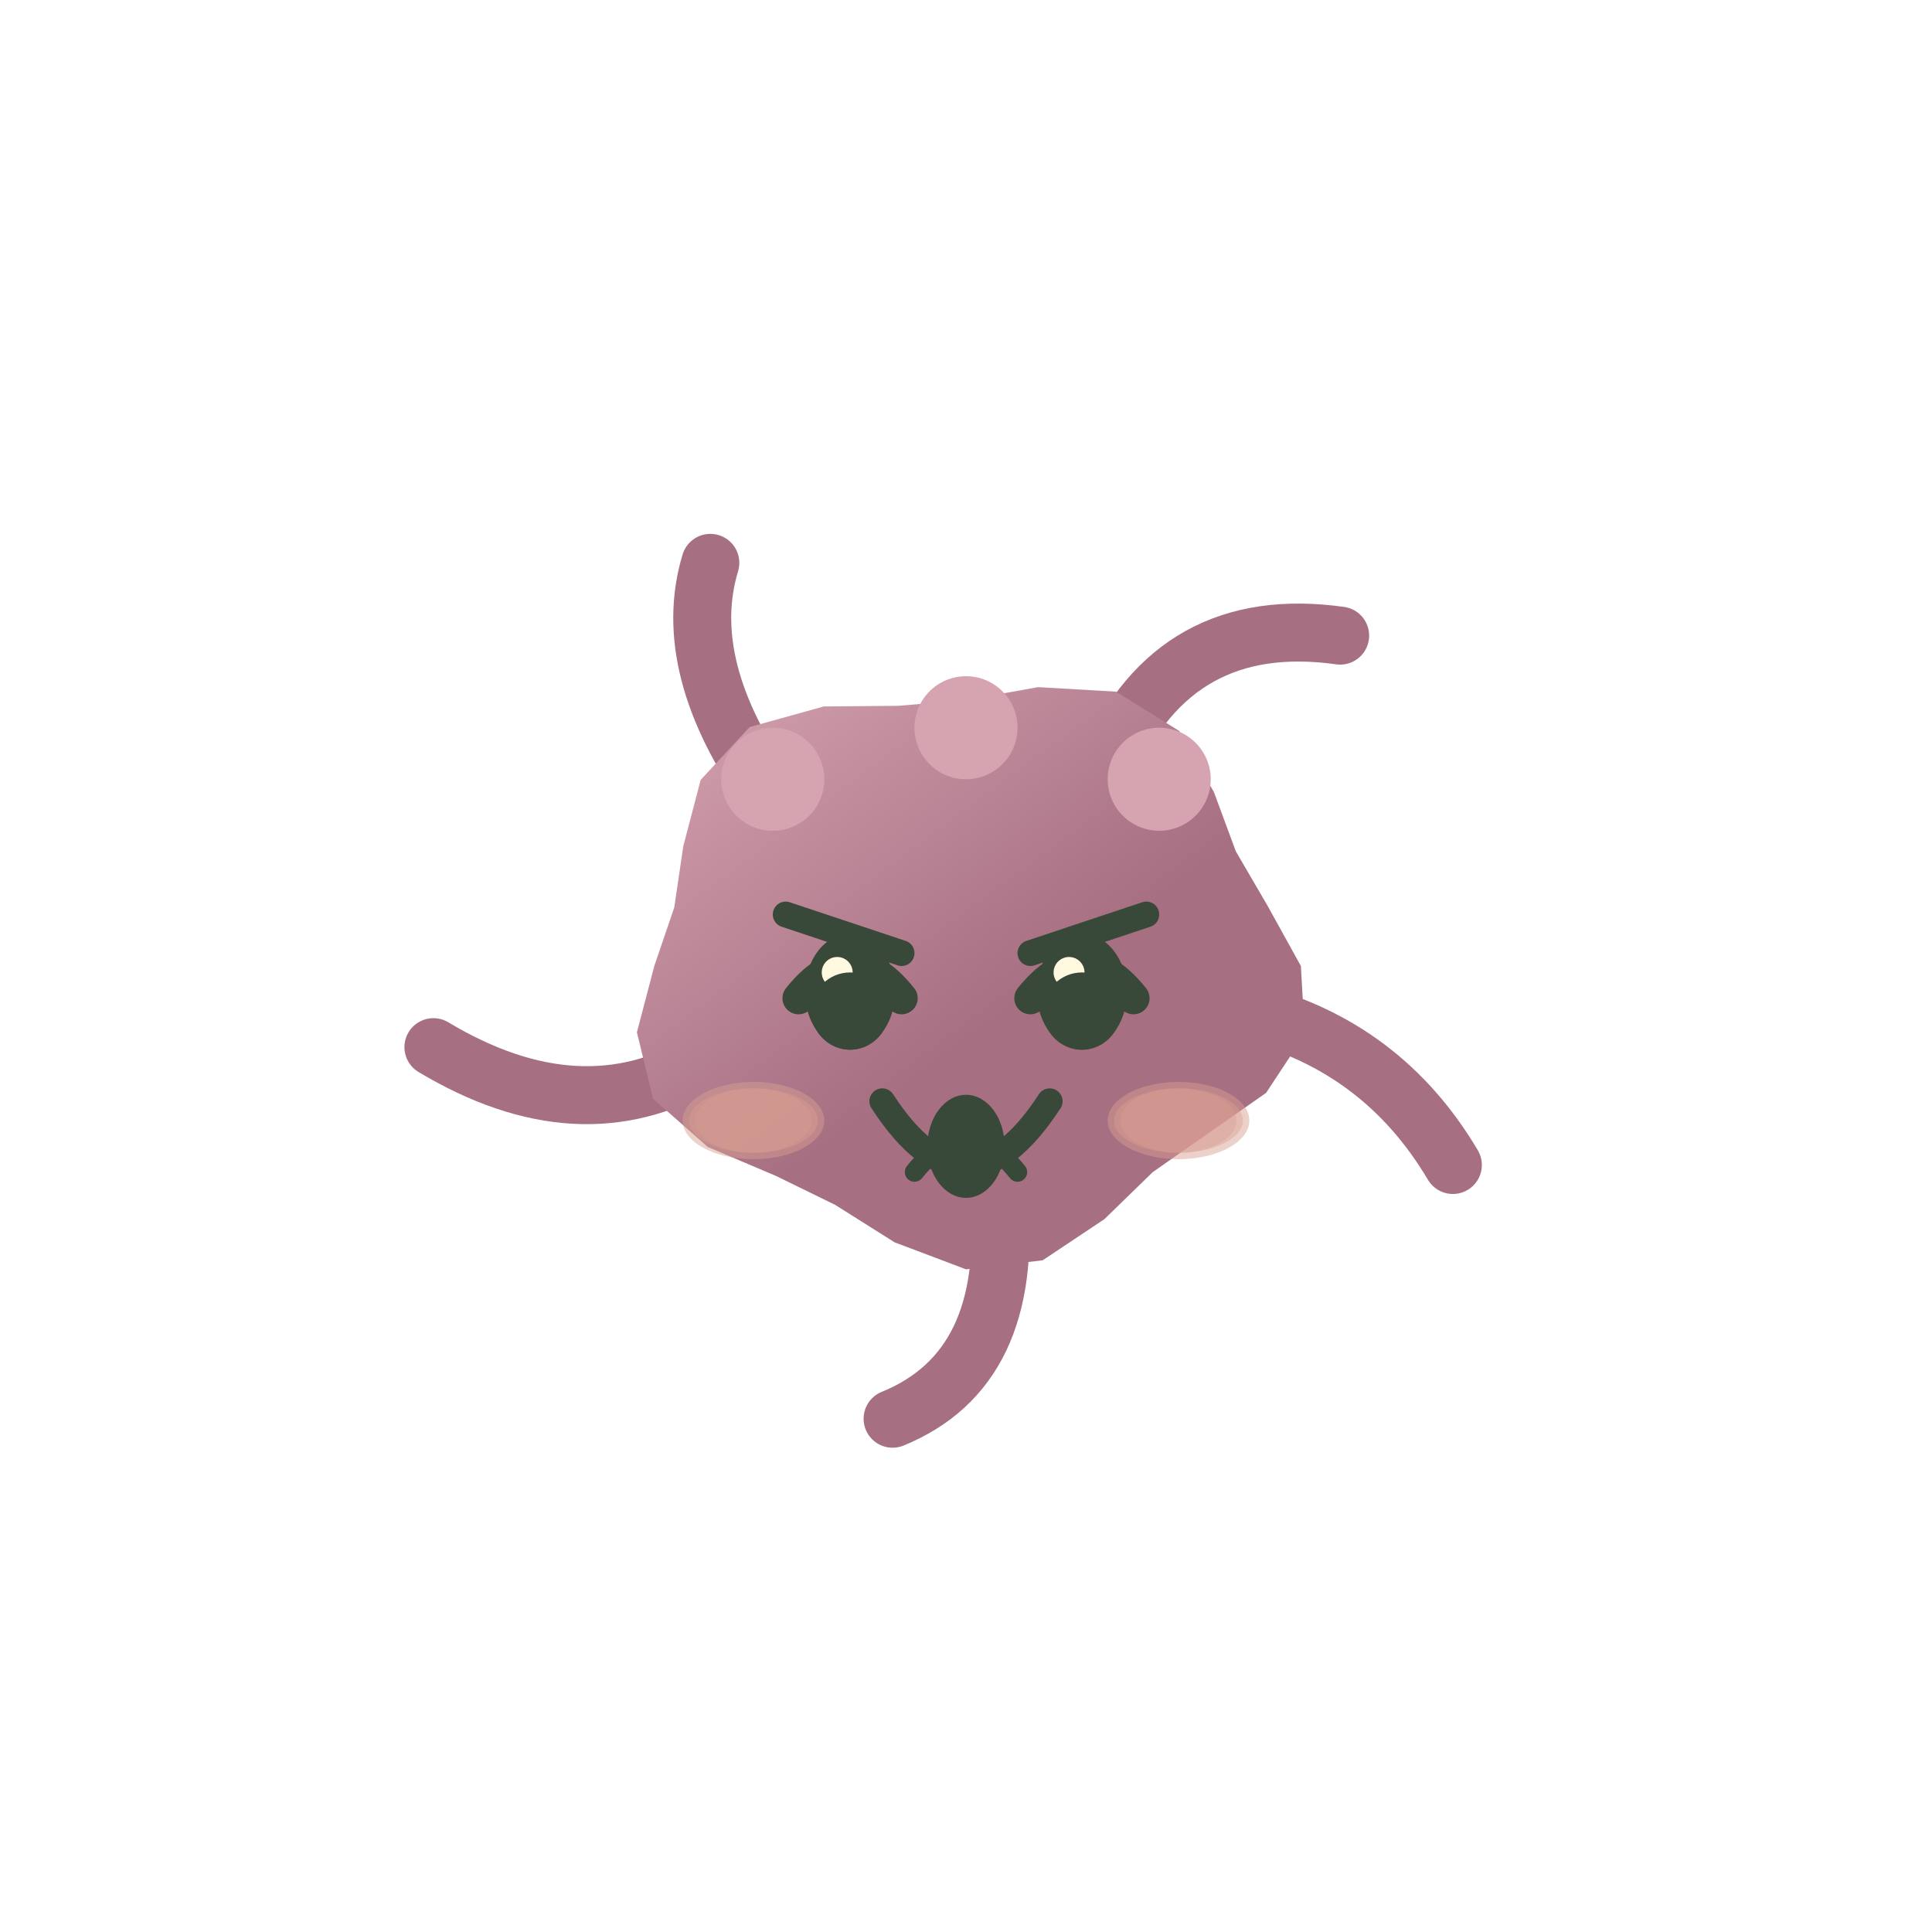
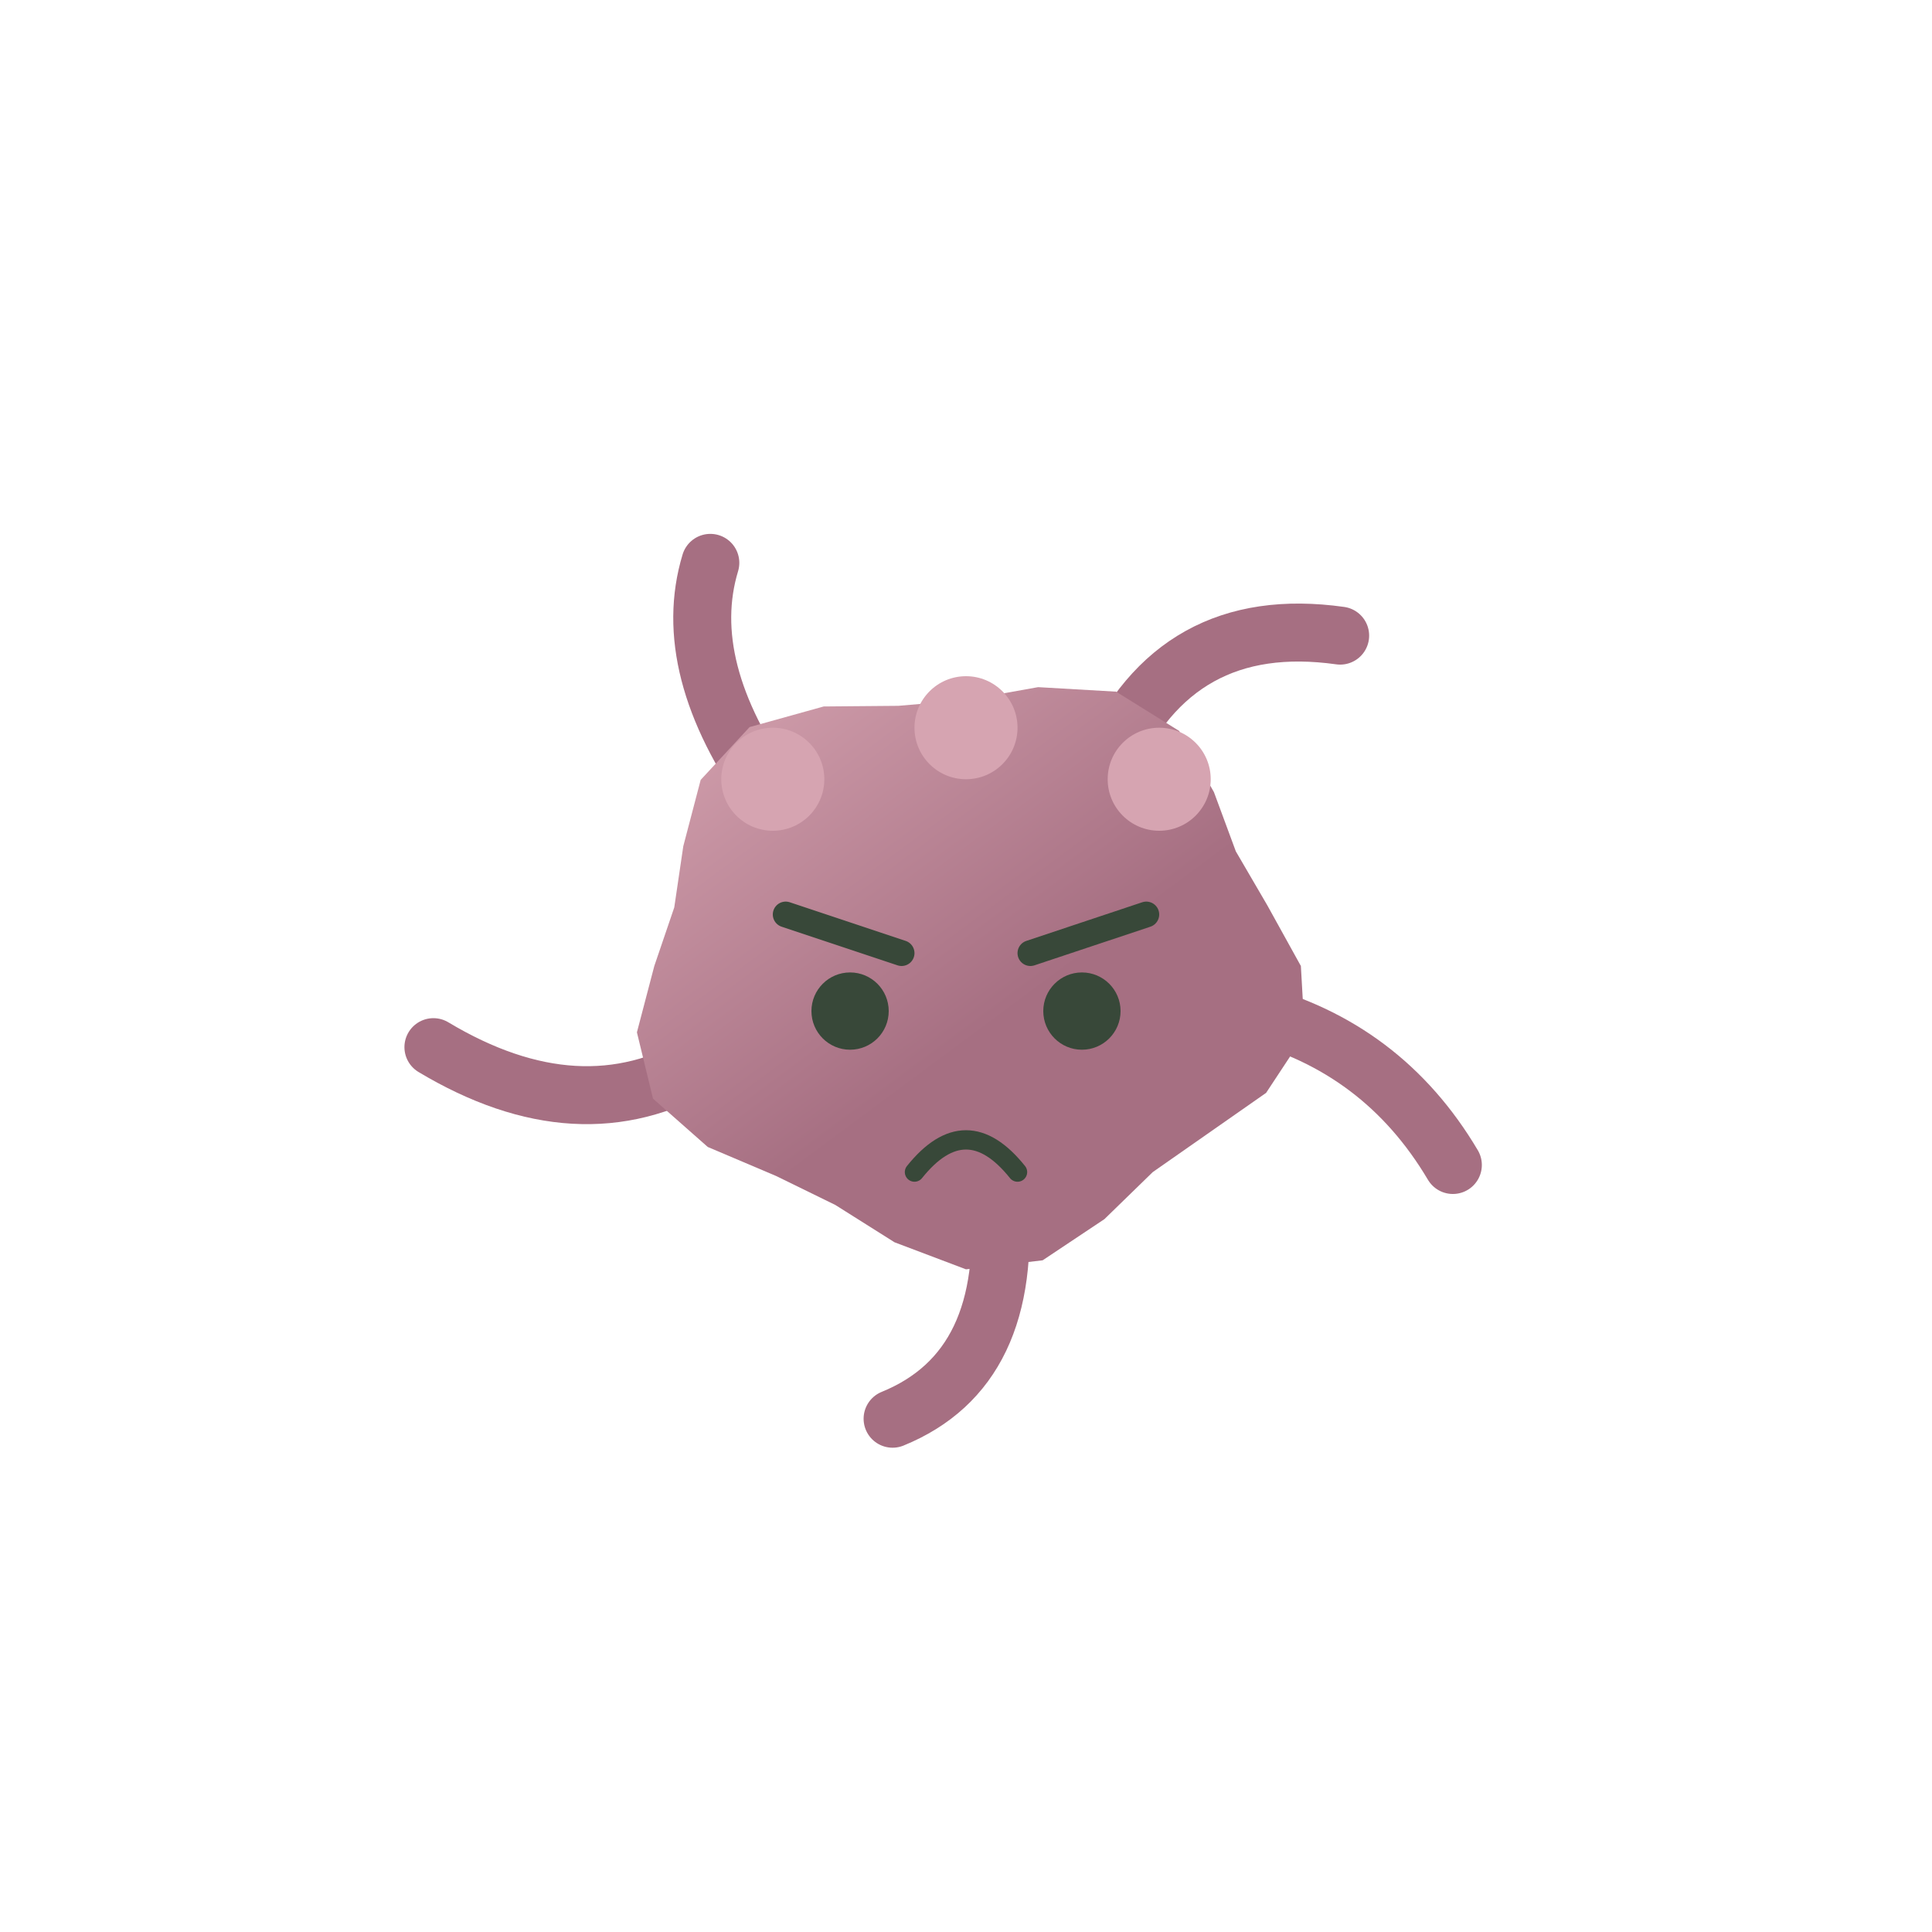
<svg xmlns="http://www.w3.org/2000/svg" width="200" height="200" viewBox="0 0 200 200">
  <defs>
    <linearGradient id="body-gradient" gradientUnits="objectBoundingBox" x1="0%" y1="0%" x2="85%" y2="100%">
      <stop offset="0" stop-color="#d6a4b1" />
      <stop offset="0.6" stop-color="#a66f82" />
      <stop offset="1" stop-color="#a66f82" />
    </linearGradient>
  </defs>
  <g id="body" transform="translate(33.33333 33.33333) scale(0.6666667)">
    <path id="tentacle-0" d="M144.1 107.2 Q164.7 112.5 175.6 130.9" fill="none" stroke="#a66f82" stroke-width="9" stroke-linecap="round" />
    <path id="tentacle-1" d="M105.1 135.8 Q107.5 162.6 88.6 170.3" fill="none" stroke="#a66f82" stroke-width="9" stroke-linecap="round" />
    <path id="tentacle-2" d="M59.1 115.0 Q40.0 126.2 17.3 112.6" fill="none" stroke="#a66f82" stroke-width="9" stroke-linecap="round" />
    <path id="tentacle-3" d="M69.6 73.5 Q55.4 53.6 60.3 37.4" fill="none" stroke="#a66f82" stroke-width="9" stroke-linecap="round" />
    <path id="tentacle-4" d="M122.1 68.7 Q132.5 45.1 158.1 48.7" fill="none" stroke="#a66f82" stroke-width="9" stroke-linecap="round" />
    <path id="shell" d="M152.0 100.0 L152.6 110.6 L146.6 119.7 L137.3 126.2 L129.0 132.0 L121.5 139.3 L111.9 145.7 L100.0 147.1 L88.9 142.9 L79.7 137.1 L70.5 132.6 L59.9 128.1 L51.4 120.6 L48.9 110.3 L51.6 100.0 L54.7 90.9 L56.1 81.4 L58.8 71.1 L66.4 62.9 L77.9 59.7 L89.5 59.6 L100.0 58.7 L111.2 56.7 L123.3 57.4 L133.1 63.5 L138.5 73.0 L141.9 82.2 L146.8 90.6 Z" fill="url(#body-gradient)" />
    <circle id="spot-0" cx="70" cy="71" r="8" fill="#d6a4b1" />
    <circle id="spot-1" cx="100" cy="63" r="8" fill="#d6a4b1" />
    <circle id="spot-2" cx="130" cy="71" r="8" fill="#d6a4b1" />
  </g>
-   <g id="face-neutral" transform="translate(33.33333 33.33333) scale(0.6666667)">
+   <g id="face-neutral" display="none" transform="translate(33.33333 33.33333) scale(0.6666667)">
    <circle id="neutral-eye-left" cx="82" cy="105" r="6" fill="#384839" />
    <circle id="neutral-eye-right" cx="118" cy="105" r="6" fill="#384839" />
    <circle id="neutral-eye-glint-left" cx="80" cy="102" r="1.8" fill="#fff9df" />
    <circle id="neutral-eye-glint-right" cx="116" cy="102" r="1.8" fill="#fff9df" />
    <path id="neutral-smile" d="M92 127 Q100 133 108 127" fill="none" stroke="#384839" stroke-width="3" stroke-linecap="round" />
    <ellipse id="neutral-blush-left" cx="67" cy="124" rx="10" ry="5" fill="#d89e91" opacity=".42" />
    <ellipse id="neutral-blush-right" cx="133" cy="124" rx="10" ry="5" fill="#d89e91" opacity=".42" />
  </g>
-   <g id="face-happy" transform="translate(33.33333 33.33333) scale(0.6666667)">
+   <g id="face-happy" display="none" transform="translate(33.33333 33.33333) scale(0.6666667)">
    <path id="happy-eye-left" d="M74 105 Q82 95 90 105" fill="none" stroke="#384839" stroke-width="5" stroke-linecap="round" />
    <path id="happy-eye-right" d="M110 105 Q118 95 126 105" fill="none" stroke="#384839" stroke-width="5" stroke-linecap="round" />
    <path id="happy-smile" d="M87 121 Q100 141 113 121" fill="none" stroke="#384839" stroke-width="4" stroke-linecap="round" />
    <ellipse id="happy-blush-left" cx="67" cy="124" rx="11" ry="6" fill="#d89e91" opacity=".48" />
    <ellipse id="happy-blush-right" cx="133" cy="124" rx="11" ry="6" fill="#d89e91" opacity=".48" />
  </g>
-   <g id="face-surprised" transform="translate(33.33333 33.33333) scale(0.6666667)">
+   <g id="face-surprised" display="none" transform="translate(33.33333 33.33333) scale(0.6666667)">
    <ellipse id="surprised-eye-left" cx="82" cy="104" rx="7" ry="9" fill="#384839" />
    <ellipse id="surprised-eye-right" cx="118" cy="104" rx="7" ry="9" fill="#384839" />
    <circle id="surprised-eye-glint-left" cx="80" cy="101" r="2.4" fill="#fff9df" />
    <circle id="surprised-eye-glint-right" cx="116" cy="101" r="2.4" fill="#fff9df" />
    <ellipse id="surprised-mouth" cx="100" cy="128" rx="6" ry="8" fill="#384839" />
    <ellipse id="surprised-blush-left" cx="67" cy="124" rx="9" ry="5" fill="#d89e91" opacity=".4" />
    <ellipse id="surprised-blush-right" cx="133" cy="124" rx="9" ry="5" fill="#d89e91" opacity=".4" />
  </g>
  <g id="face-angry" transform="translate(33.33333 33.33333) scale(0.6666667)">
    <circle id="angry-eye-left" cx="82" cy="107" r="6" fill="#384839" />
    <circle id="angry-eye-right" cx="118" cy="107" r="6" fill="#384839" />
    <path id="angry-brow-left" d="M72 92 L90 98" stroke="#384839" stroke-width="4" stroke-linecap="round" />
    <path id="angry-brow-right" d="M128 92 L110 98" stroke="#384839" stroke-width="4" stroke-linecap="round" />
    <path id="angry-frown" d="M92 132 Q100 122 108 132" fill="none" stroke="#384839" stroke-width="3" stroke-linecap="round" />
  </g>
</svg>
